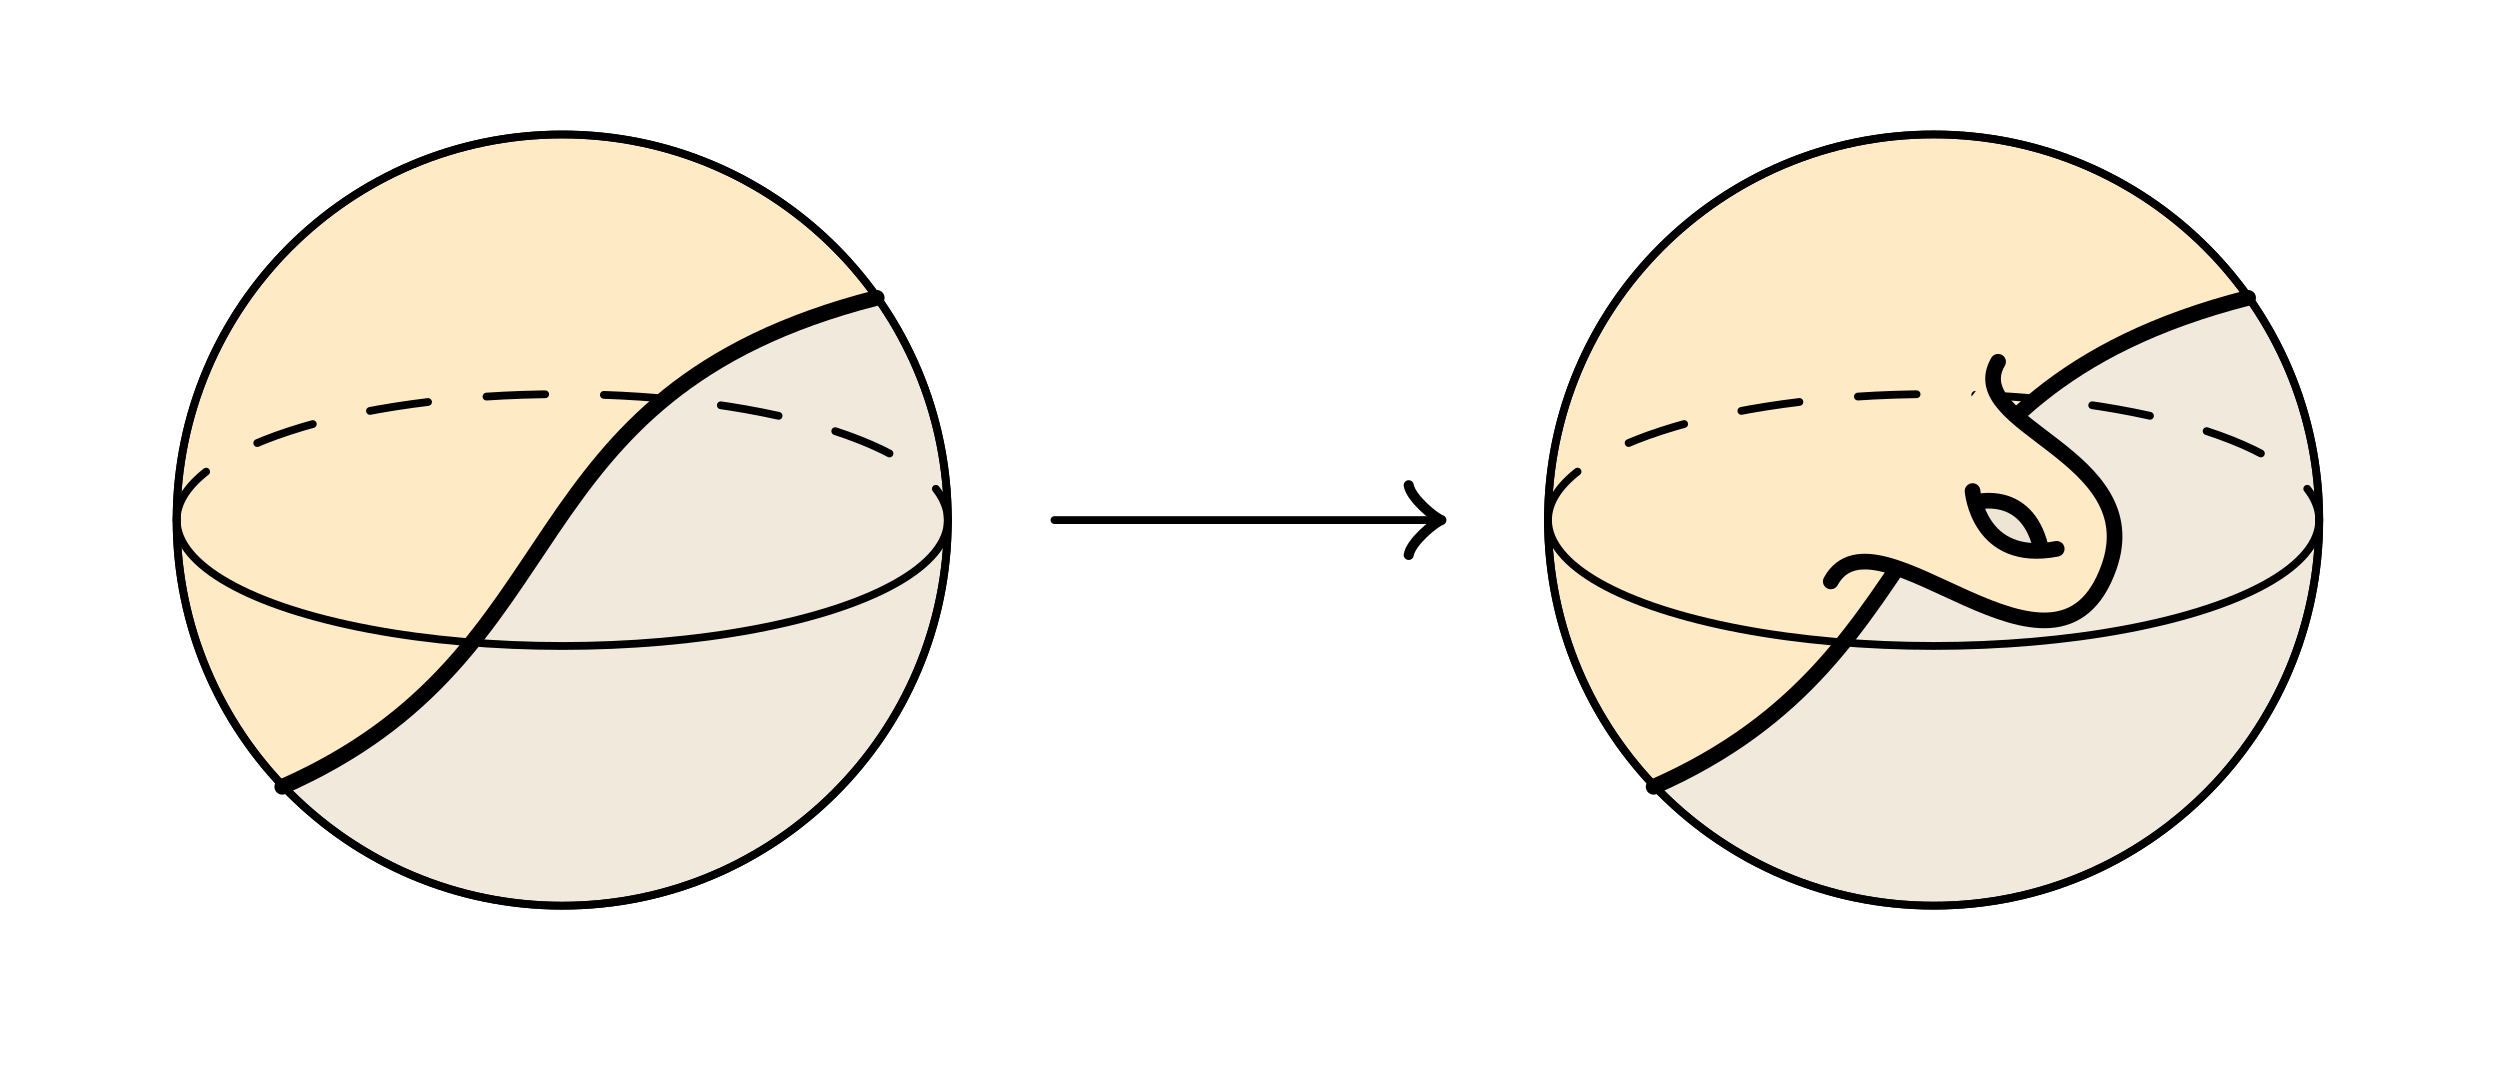
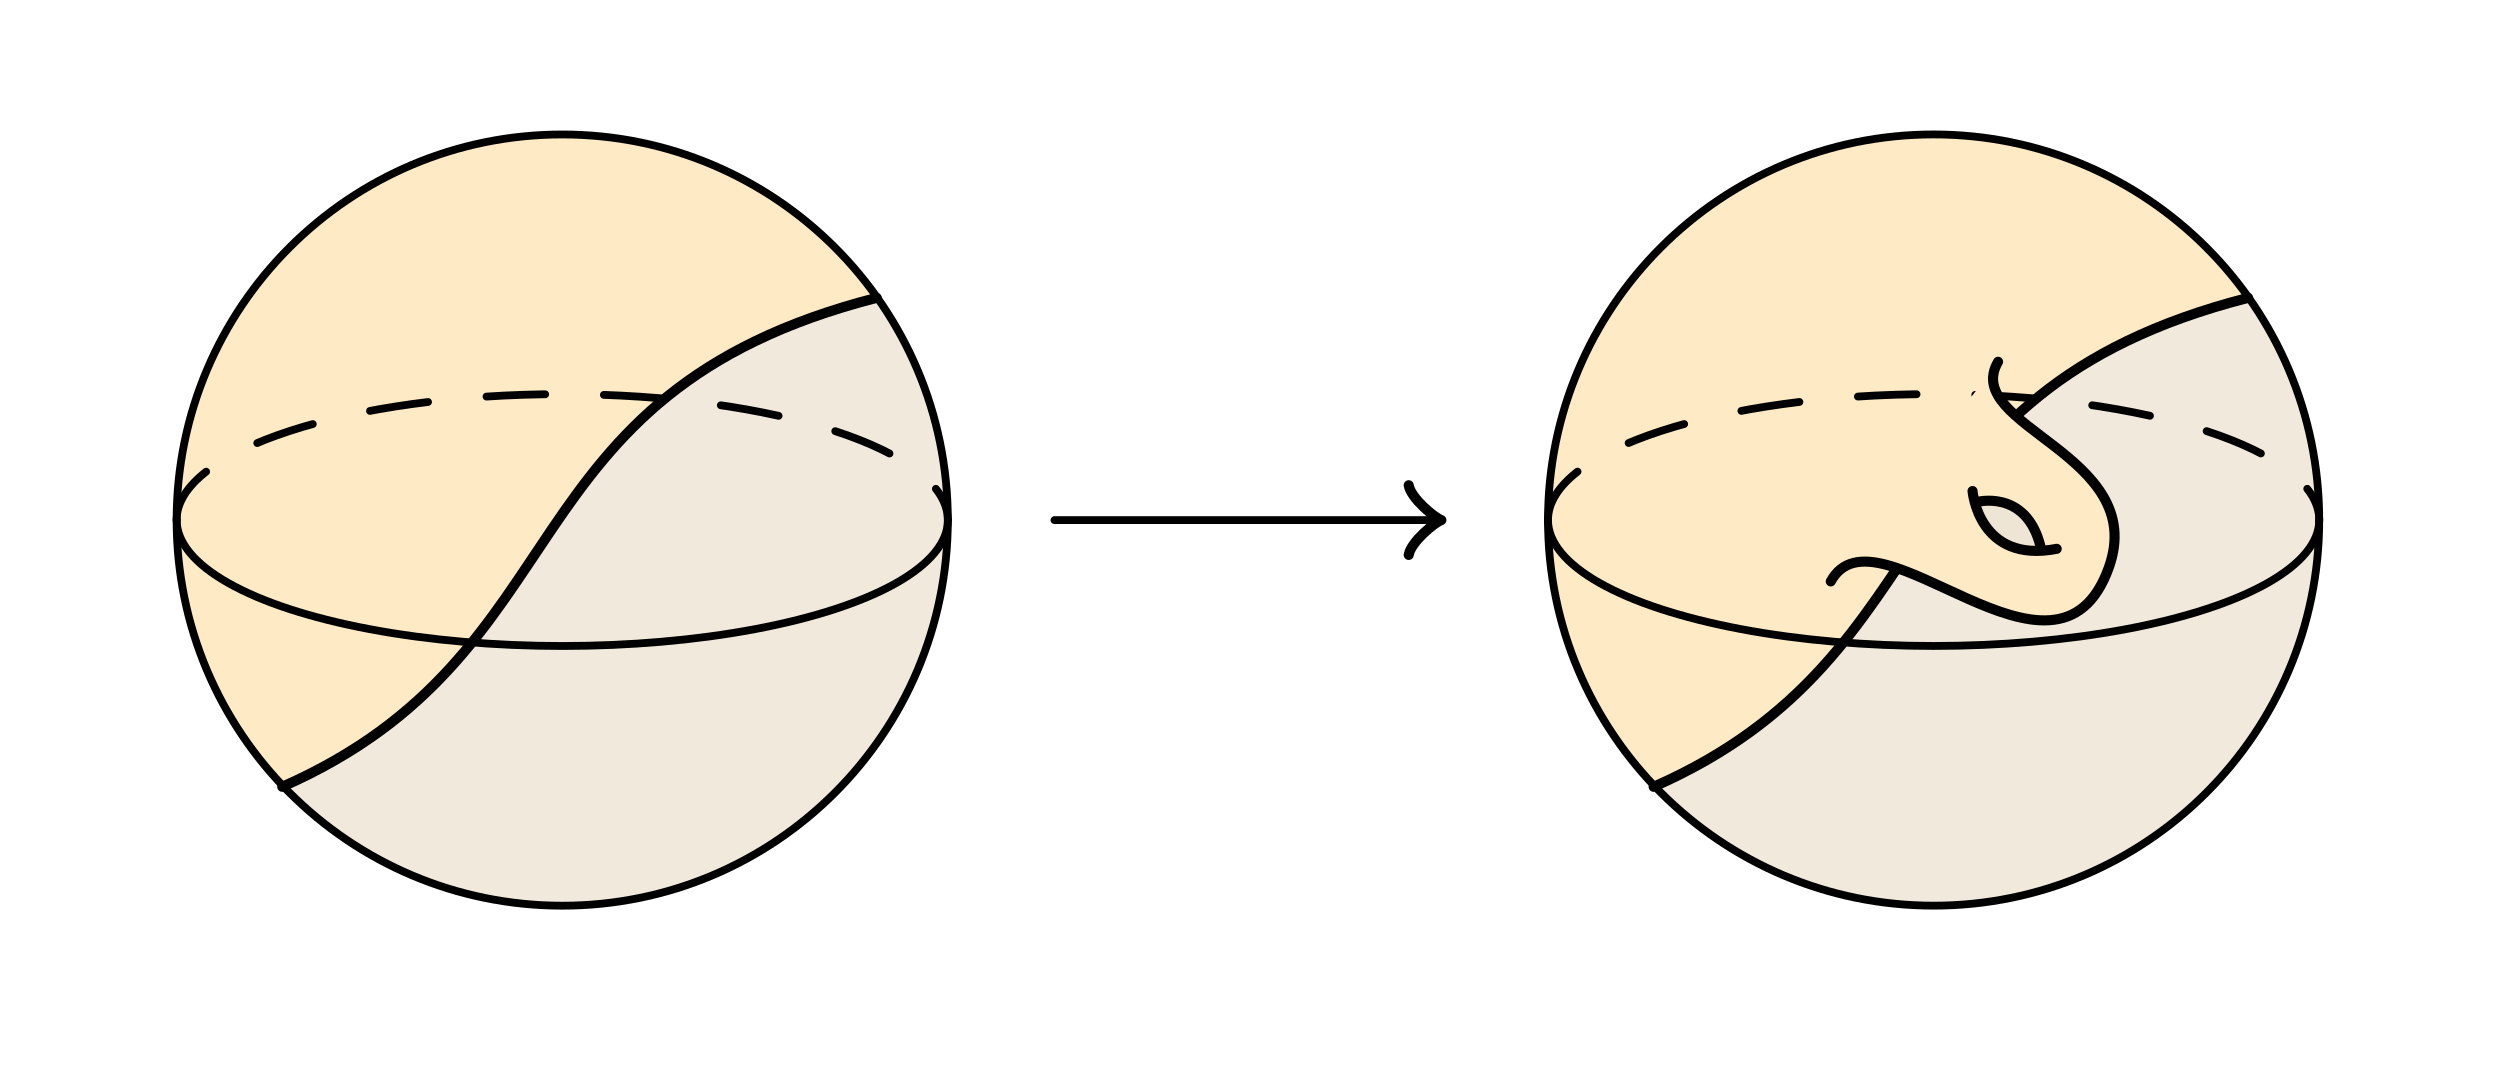
<svg xmlns="http://www.w3.org/2000/svg" width="44.825mm" height="19.436mm" viewBox="0 0 44.825 19.436" version="1.1" id="svg8">
  <defs id="defs2">
    <marker markerWidth="0.911" markerHeight="1.69" style="overflow:visible;stroke:#000000" refX="0" refY="0" orient="auto-start-reverse" id="marker-arrow-0.5308">
      <g id="g972" transform="scale(2.153529)">
        <path id="path970" style="fill:none;stroke:#000000;stroke-width:0.6;stroke-linecap:round;stroke-linejoin:round;stroke-miterlimit:10;stroke-dasharray:none;stroke-opacity:1" d="M -1.554,2.072 C -1.425,1.295 0,0.13 0.389,0 0,-0.13 -1.425,-1.295 -1.554,-2.072" />
      </g>
    </marker>
    <marker markerWidth="0.911" markerHeight="1.69" style="overflow:visible;stroke:#000000" refX="0" refY="0" orient="auto-start-reverse" id="marker-arrow-1.0616">
      <g id="g996" transform="scale(1.343431)">
        <path id="path994" style="fill:none;stroke:#000000;stroke-width:0.6;stroke-linecap:round;stroke-linejoin:round;stroke-miterlimit:10;stroke-dasharray:none;stroke-opacity:1" d="M -1.554,2.072 C -1.425,1.295 0,0.13 0.389,0 0,-0.13 -1.425,-1.295 -1.554,-2.072" />
      </g>
    </marker>
    <marker markerWidth="0.911" markerHeight="1.69" style="overflow:visible;stroke:#000000" refX="0" refY="0" orient="auto-start-reverse" id="marker-arrow-1.0616-5">
      <g id="g1053" transform="scale(1.343431)">
        <path id="path1051" style="fill:none;stroke:#000000;stroke-width:0.6;stroke-linecap:round;stroke-linejoin:round;stroke-miterlimit:10;stroke-dasharray:none;stroke-opacity:1" d="M -1.554,2.072 C -1.425,1.295 0,0.13 0.389,0 0,-0.13 -1.425,-1.295 -1.554,-2.072" />
      </g>
    </marker>
    <marker markerWidth="0.911" markerHeight="1.69" style="overflow:visible;stroke:#000000" refX="0" refY="0" orient="auto-start-reverse" id="marker-arrow-1.5923999999999998">
      <g id="g1095" transform="scale(1.073399)">
        <path id="path1093" style="fill:none;stroke:#000000;stroke-width:0.6;stroke-linecap:round;stroke-linejoin:round;stroke-miterlimit:10;stroke-dasharray:none;stroke-opacity:1" d="M -1.554,2.072 C -1.425,1.295 0,0.13 0.389,0 0,-0.13 -1.425,-1.295 -1.554,-2.072" />
      </g>
    </marker>
    <marker markerWidth="0.911" markerHeight="1.69" style="overflow:visible;stroke:#000000" refX="0" refY="0" orient="auto-start-reverse" id="marker-arrow-0.5308-7">
      <g id="g1146" transform="scale(2.153529)">
        <path id="path1144" style="fill:none;stroke:#000000;stroke-width:0.6;stroke-linecap:round;stroke-linejoin:round;stroke-miterlimit:10;stroke-dasharray:none;stroke-opacity:1" d="M -1.554,2.072 C -1.425,1.295 0,0.13 0.389,0 0,-0.13 -1.425,-1.295 -1.554,-2.072" />
      </g>
    </marker>
  </defs>
  <g id="layer1" transform="translate(-12.11848,-191.4149)">
    <rect style="color:#000000;overflow:visible;opacity:1;vector-effect:none;fill:#feebc6;fill-opacity:1;stroke:#000000;stroke-width:0.14;stroke-linecap:round;stroke-linejoin:miter;stroke-miterlimit:4;stroke-dasharray:none;stroke-dashoffset:0;stroke-opacity:1;marker-start:none;marker-end:none" id="rect885" width="0" height="0" x="-17.37" y="207.001" />
    <g id="g1034" transform="translate(-1.130841)">
      <path id="circle897" d="m 23.287,193.825 c -3.819,-2.3e-4 -6.915,3.095 -6.915,6.914 0.001,1.776 0.686,3.484 1.912,4.769 5.453,-2.514 4.019,-7.163 10.643,-8.753 -1.293,-1.834 -3.396,-2.926 -5.64,-2.93 z m 5.64,2.93 c 0.103,0.145 0.102,0.144 0,0 z m -10.643,8.753 c 0.045,0.046 0.091,0.092 0.137,0.137 -0.046,-0.045 -0.092,-0.09 -0.137,-0.137 z" style="color:#000000;overflow:visible;opacity:1;vector-effect:none;fill:#feebc6;fill-opacity:1;stroke:none;stroke-width:0.14;stroke-linecap:round;stroke-linejoin:miter;stroke-miterlimit:4;stroke-dasharray:none;stroke-dashoffset:0;stroke-opacity:1;marker-start:none;marker-end:none" />
      <path id="circle876" d="m 28.927,196.755 c -6.624,1.59 -5.189,6.239 -10.643,8.753 1.304,1.369 3.112,2.144 5.002,2.146 3.819,2.3e-4 6.915,-3.095 6.915,-6.914 -0.003,-1.428 -0.448,-2.82 -1.274,-3.985 z" style="color:#000000;overflow:visible;opacity:1;vector-effect:none;fill:#eee5d4;fill-opacity:0.816;stroke:none;stroke-width:0.14;stroke-linecap:round;stroke-linejoin:miter;stroke-miterlimit:4;stroke-dasharray:none;stroke-dashoffset:0;stroke-opacity:1;marker-start:none;marker-end:none" />
      <circle r="6.914" cy="200.74" cx="23.33" id="path839" style="color:#000000;overflow:visible;opacity:1;vector-effect:none;fill:none;fill-opacity:1;stroke:#000000;stroke-width:0.14;stroke-linecap:round;stroke-linejoin:miter;stroke-miterlimit:4;stroke-dasharray:none;stroke-dashoffset:0;stroke-opacity:1;marker-start:none;marker-end:none" />
      <path d="m 30.245,200.74 a 6.914,2.258 0 0 1 -3.457,1.955 6.914,2.258 0 0 1 -6.914,0 6.914,2.258 0 0 1 -3.457,-1.955" style="color:#000000;overflow:visible;opacity:1;vector-effect:none;fill:none;fill-opacity:1;stroke:#000000;stroke-width:0.14;stroke-linecap:round;stroke-linejoin:miter;stroke-miterlimit:4;stroke-dasharray:none;stroke-dashoffset:0;stroke-opacity:1;marker-start:none;marker-end:none" id="circle849" />
      <path d="m 16.416,200.74 a 6.914,2.258 0 0 1 6.914,-2.258 6.914,2.258 0 0 1 6.914,2.258" id="ellipse851" style="color:#000000;overflow:visible;opacity:1;vector-effect:none;fill:none;fill-opacity:1;stroke:#000000;stroke-width:0.14;stroke-linecap:round;stroke-linejoin:miter;stroke-miterlimit:4;stroke-dasharray:1.053, 1.053;stroke-dashoffset:0;stroke-opacity:1;marker-start:none;marker-end:none" />
-       <path id="path874" d="m 18.31,205.522 c 5.457,-2.402 3.916,-7.044 10.659,-8.767" style="color:#000000;overflow:visible;opacity:1;vector-effect:none;fill:none;fill-opacity:1;stroke:#000000;stroke-width:0.281;stroke-linecap:round;stroke-linejoin:miter;stroke-miterlimit:4;stroke-dasharray:none;stroke-dashoffset:0;stroke-opacity:1;marker-start:none;marker-end:none" />
-       <circle style="color:#000000;overflow:visible;opacity:1;vector-effect:none;fill:none;fill-opacity:1;stroke:#000000;stroke-width:0.14;stroke-linecap:round;stroke-linejoin:miter;stroke-miterlimit:4;stroke-dasharray:none;stroke-dashoffset:0;stroke-opacity:1;marker-start:none;marker-end:none" id="circle900" cx="23.33" cy="200.74" r="6.914" />
+       <path id="path874" d="m 18.31,205.522 c 5.457,-2.402 3.916,-7.044 10.659,-8.767" style="color:#000000;overflow:visible;opacity:1;vector-effect:none;fill:none;fill-opacity:1;stroke:black;stroke-width:0.181;stroke-linecap:round;stroke-linejoin:miter;stroke-miterlimit:4;stroke-dasharray:none;stroke-dashoffset:0;stroke-opacity:1;marker-start:none;marker-end:none" />
    </g>
    <g id="g1047" transform="translate(-1.130847,-1.174652)">
      <path style="color:#000000;overflow:visible;opacity:1;vector-effect:none;fill:#feebc6;fill-opacity:1;stroke:none;stroke-width:0.14;stroke-linecap:round;stroke-linejoin:miter;stroke-miterlimit:4;stroke-dasharray:none;stroke-dashoffset:0;stroke-opacity:1;marker-start:none;marker-end:none" d="m 47.876,195 c -3.819,-2.3e-4 -6.915,3.095 -6.915,6.914 10e-4,1.776 0.686,3.484 1.912,4.769 5.453,-2.514 4.019,-7.163 10.643,-8.753 -1.293,-1.834 -3.396,-2.926 -5.64,-2.93 z m 5.64,2.93 c 0.103,0.145 0.102,0.144 0,0 z m -10.643,8.753 c 0.045,0.046 0.091,0.092 0.137,0.137 -0.046,-0.045 -0.092,-0.09 -0.137,-0.137 z" id="path946" />
      <path style="color:#000000;overflow:visible;opacity:1;vector-effect:none;fill:#eee5d4;fill-opacity:0.816;stroke:none;stroke-width:0.14;stroke-linecap:round;stroke-linejoin:miter;stroke-miterlimit:4;stroke-dasharray:none;stroke-dashoffset:0;stroke-opacity:1;marker-start:none;marker-end:none" d="m 53.516,197.93 c -6.624,1.59 -5.189,6.239 -10.643,8.753 1.304,1.369 3.112,2.144 5.002,2.146 3.819,2.3e-4 6.915,-3.095 6.915,-6.914 -0.003,-1.428 -0.448,-2.82 -1.274,-3.985 z" id="path948" />
      <circle style="color:#000000;overflow:visible;opacity:1;vector-effect:none;fill:none;fill-opacity:1;stroke:#000000;stroke-width:0.14;stroke-linecap:round;stroke-linejoin:miter;stroke-miterlimit:4;stroke-dasharray:none;stroke-dashoffset:0;stroke-opacity:1;marker-start:none;marker-end:none" id="circle950" cx="47.919" cy="201.914" r="6.914" />
      <path id="path952" style="color:#000000;overflow:visible;opacity:1;vector-effect:none;fill:none;fill-opacity:1;stroke:#000000;stroke-width:0.14;stroke-linecap:round;stroke-linejoin:miter;stroke-miterlimit:4;stroke-dasharray:none;stroke-dashoffset:0;stroke-opacity:1;marker-start:none;marker-end:none" d="m 54.833,201.914 a 6.914,2.258 0 0 1 -3.457,1.955 6.914,2.258 0 0 1 -6.914,0 6.914,2.258 0 0 1 -3.457,-1.955" />
      <path style="color:#000000;overflow:visible;opacity:1;vector-effect:none;fill:none;fill-opacity:1;stroke:#000000;stroke-width:0.14;stroke-linecap:round;stroke-linejoin:miter;stroke-miterlimit:4;stroke-dasharray:1.053, 1.053;stroke-dashoffset:0;stroke-opacity:1;marker-start:none;marker-end:none" id="path954" d="m 41.005,201.914 a 6.914,2.258 0 0 1 6.914,-2.258 6.914,2.258 0 0 1 6.914,2.258" />
-       <path style="color:#000000;overflow:visible;opacity:1;vector-effect:none;fill:none;fill-opacity:1;stroke:#000000;stroke-width:0.281;stroke-linecap:round;stroke-linejoin:miter;stroke-miterlimit:4;stroke-dasharray:none;stroke-dashoffset:0;stroke-opacity:1;marker-start:none;marker-end:none" d="m 42.899,206.697 c 5.457,-2.402 3.916,-7.044 10.659,-8.767" id="path956" />
-       <circle r="6.914" cy="201.914" cx="47.919" id="circle958" style="color:#000000;overflow:visible;opacity:1;vector-effect:none;fill:none;fill-opacity:1;stroke:#000000;stroke-width:0.14;stroke-linecap:round;stroke-linejoin:miter;stroke-miterlimit:4;stroke-dasharray:none;stroke-dashoffset:0;stroke-opacity:1;marker-start:none;marker-end:none" />
-       <path id="path960" d="m 49.075,199.076 c -0.678,1.162 2.71,1.653 1.987,3.685 -0.945,2.655 -4.164,-1.245 -4.987,0.253" style="color:#000000;overflow:visible;opacity:1;vector-effect:none;fill:#feebc6;fill-opacity:1;stroke:#000000;stroke-width:0.281;stroke-linecap:round;stroke-linejoin:miter;stroke-miterlimit:4;stroke-dasharray:none;stroke-dashoffset:0;stroke-opacity:1;marker-start:none;marker-end:none" />
-       <path id="path966" d="m 48.676,201.594 0.41,0.711 0.749,0.078 -0.233,-0.568 z" style="color:#000000;overflow:visible;opacity:1;vector-effect:none;fill:#eee5d4;fill-opacity:1;stroke:none;stroke-width:0.281;stroke-linecap:round;stroke-linejoin:miter;stroke-miterlimit:4;stroke-dasharray:none;stroke-dashoffset:0;stroke-opacity:1;marker-start:none;marker-end:none" />
-       <path id="path962" d="m 48.617,201.394 c 0,0 0.107,1.309 1.509,1.036" style="color:#000000;overflow:visible;opacity:1;vector-effect:none;fill:none;fill-opacity:1;stroke:#000000;stroke-width:0.281;stroke-linecap:round;stroke-linejoin:miter;stroke-miterlimit:4;stroke-dasharray:none;stroke-dashoffset:0;stroke-opacity:1;marker-start:none;marker-end:none" />
-       <path id="path964" d="m 48.676,201.594 c 0,0 0.896,-0.253 1.159,0.79" style="color:#000000;overflow:visible;opacity:1;vector-effect:none;fill:none;fill-opacity:1;stroke:#000000;stroke-width:0.281;stroke-linecap:round;stroke-linejoin:miter;stroke-miterlimit:4;stroke-dasharray:none;stroke-dashoffset:0;stroke-opacity:1;marker-start:none;marker-end:none" />
+       <path style="color:#000000;overflow:visible;opacity:1;vector-effect:none;fill:none;fill-opacity:1;stroke:#000000;stroke-width:0.181;stroke-linecap:round;stroke-linejoin:miter;stroke-miterlimit:4;stroke-dasharray:none;stroke-dashoffset:0;stroke-opacity:1;marker-start:none;marker-end:none" d="m 42.899,206.697 c 5.457,-2.402 3.916,-7.044 10.659,-8.767" id="path956" />
+       <path id="path960" d="m 49.075,199.076 c -0.678,1.162 2.71,1.653 1.987,3.685 -0.945,2.655 -4.164,-1.245 -4.987,0.253" style="color:#000000;overflow:visible;opacity:1;vector-effect:none;fill:#feebc6;fill-opacity:1;stroke:#000000;stroke-width:0.181;stroke-linecap:round;stroke-linejoin:miter;stroke-miterlimit:4;stroke-dasharray:none;stroke-dashoffset:0;stroke-opacity:1;marker-start:none;marker-end:none" />
+       <path id="path966" d="m 48.676,201.594 0.41,0.711 0.749,0.078 -0.233,-0.568 z" style="color:#000000;overflow:visible;opacity:1;vector-effect:none;fill:#eee5d4;fill-opacity:1;stroke:none;stroke-width:0.181;stroke-linecap:round;stroke-linejoin:miter;stroke-miterlimit:4;stroke-dasharray:none;stroke-dashoffset:0;stroke-opacity:1;marker-start:none;marker-end:none" />
+       <path id="path962" d="m 48.617,201.394 c 0,0 0.107,1.309 1.509,1.036" style="color:#000000;overflow:visible;opacity:1;vector-effect:none;fill:none;fill-opacity:1;stroke:#000000;stroke-width:0.181;stroke-linecap:round;stroke-linejoin:miter;stroke-miterlimit:4;stroke-dasharray:none;stroke-dashoffset:0;stroke-opacity:1;marker-start:none;marker-end:none" />
+       <path id="path964" d="m 48.676,201.594 c 0,0 0.896,-0.253 1.159,0.79" style="color:#000000;overflow:visible;opacity:1;vector-effect:none;fill:none;fill-opacity:1;stroke:#000000;stroke-width:0.181;stroke-linecap:round;stroke-linejoin:miter;stroke-miterlimit:4;stroke-dasharray:none;stroke-dashoffset:0;stroke-opacity:1;marker-start:none;marker-end:none" />
    </g>
    <path style="color:#000000;overflow:visible;opacity:1;vector-effect:none;fill:none;fill-opacity:1;stroke:#000000;stroke-width:0.14;stroke-linecap:round;stroke-linejoin:miter;stroke-miterlimit:4;stroke-dasharray:none;stroke-dashoffset:0;stroke-opacity:1;marker-start:none;marker-end:url(#marker-arrow-0.5308)" d="m 31.025,200.74 h 6.82" id="path968" />
  </g>
</svg>
